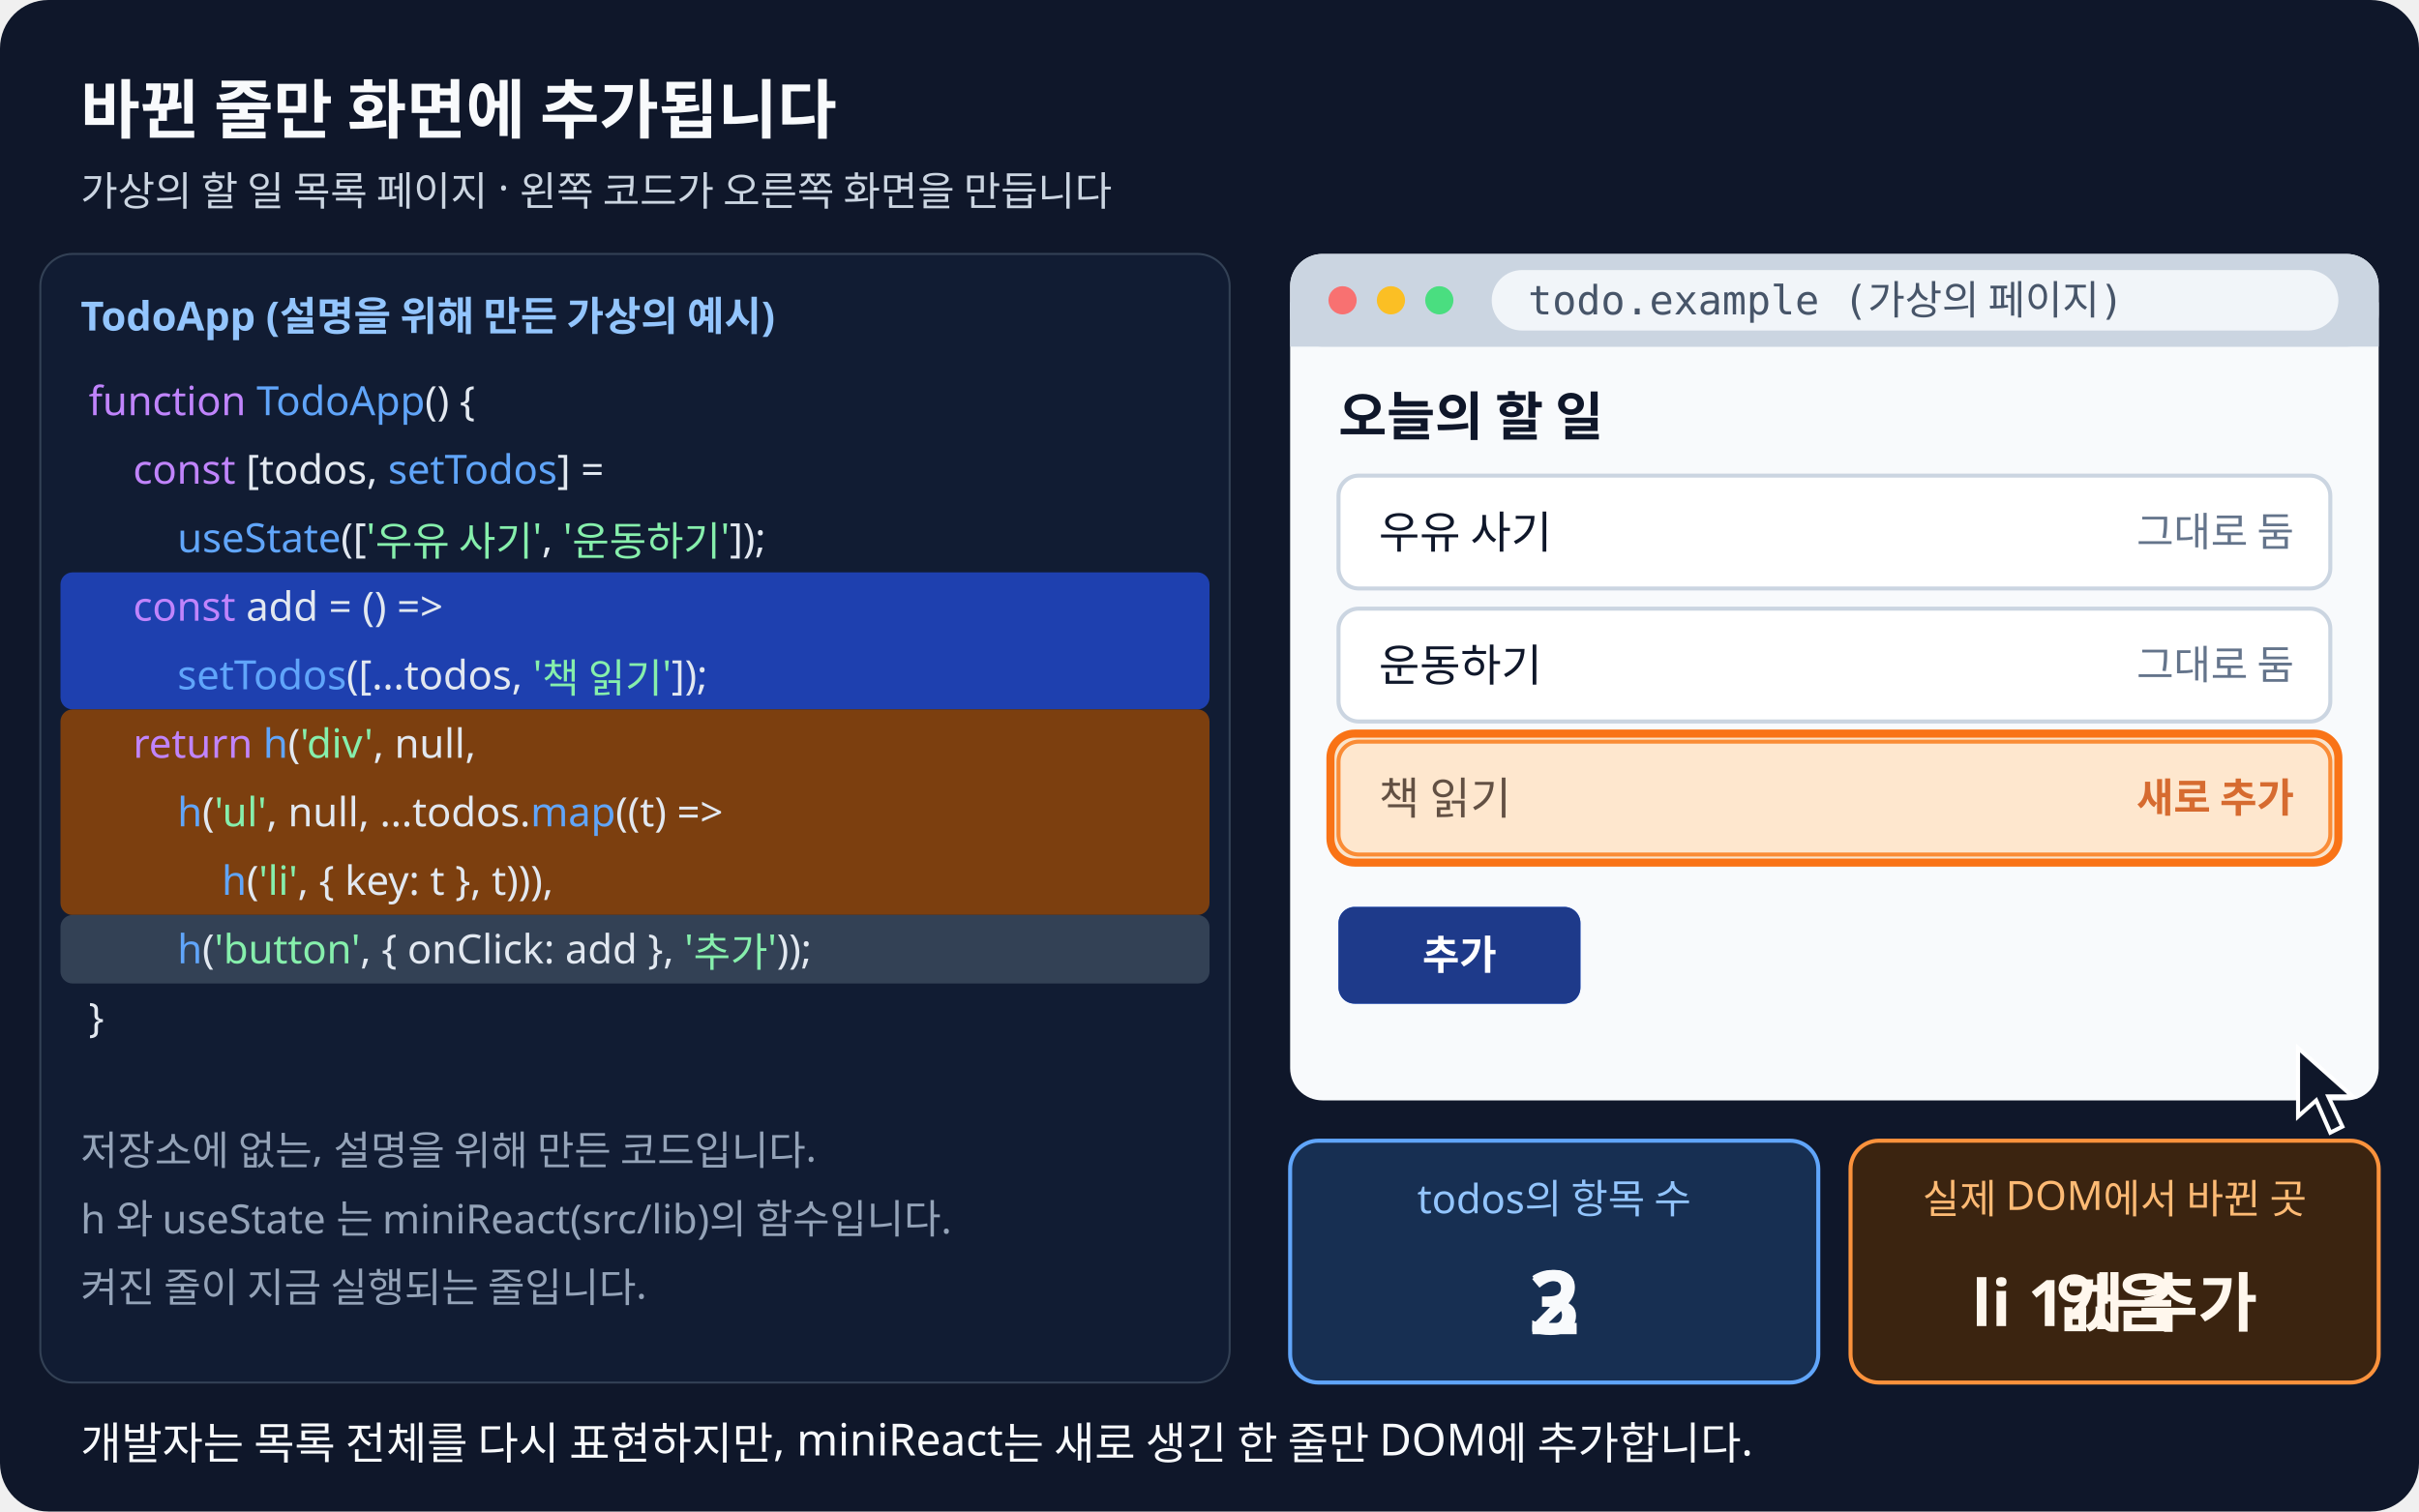
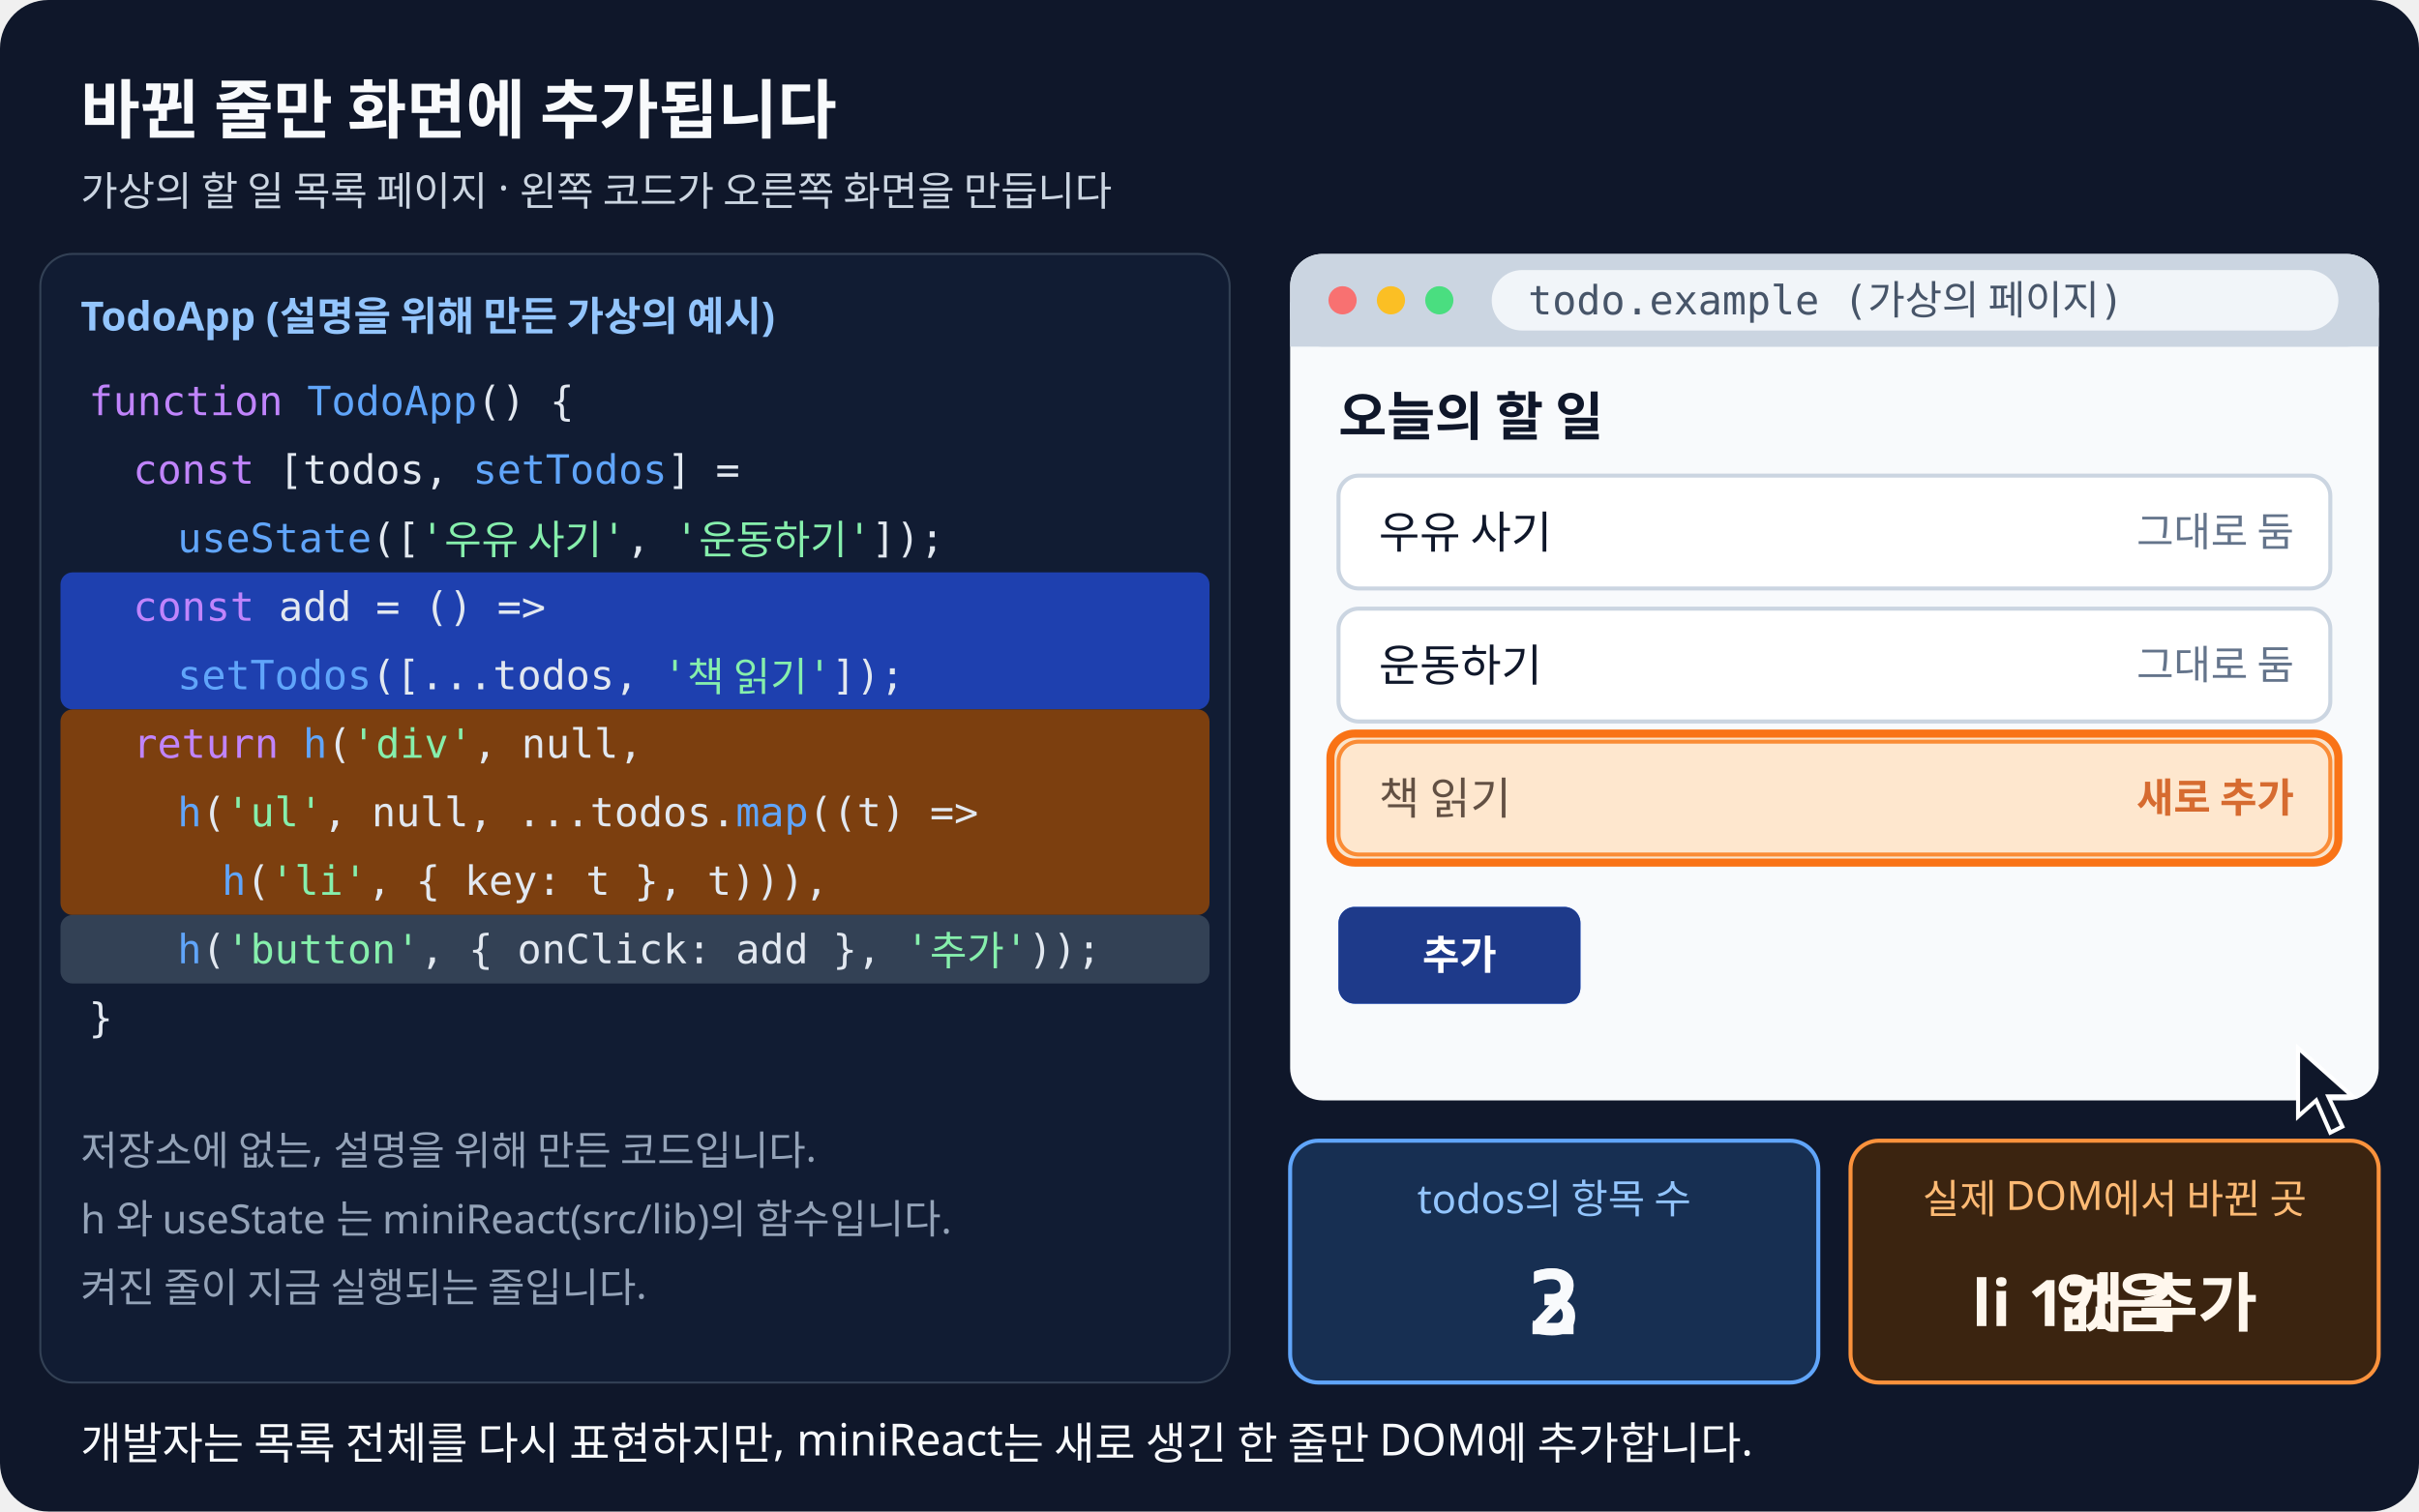
<svg xmlns="http://www.w3.org/2000/svg" viewBox="0 0 1200 750" width="1200" height="750" role="img" aria-label="가상의 할 일 목록 페이지와 그 코드. 추가 버튼을 누르면 setTodos 줄과 화면을 표현하는 줄이 차례로 켜지고, 화면에는 기존 두 줄은 그대로 둔 채 새 줄 하나만 추가된다">
  <style>
    text { font-family: Pretendard, 'Malgun Gothic', 'Apple SD Gothic Neo', 'Noto Sans KR', sans-serif; }
-     .mono { font-family: Consolas, 'D2Coding', 'JetBrains Mono', monospace; }
+     .mono, .mono text { font-family: Consolas, 'D2Coding', 'JetBrains Mono', monospace; }
    .hc { animation: hc 10s linear infinite; }
    .hs { animation: hs 10s linear infinite; }
    .hr { animation: hr 10s linear infinite; }
    .c2 { animation: c2 10s linear infinite; }
    .c3 { animation: c3 10s linear infinite; }
    .d0 { animation: d0 10s linear infinite; }
    .d1 { animation: d1 10s linear infinite; }
    .keep { animation: keep 10s linear infinite; }
    .add { animation: add 10s linear infinite; }
    .fl { animation: fl 10s linear infinite; }
    .cur { animation: cur 10s ease-in-out infinite; }
    @keyframes hc { 0%, 13% { opacity: 0; } 15%, 19% { opacity: 1; } 20%, 100% { opacity: 0; } }
    @keyframes hs { 0%, 19% { opacity: 0; } 20%, 31% { opacity: 1; } 33%, 100% { opacity: 0; } }
    @keyframes hr { 0%, 32% { opacity: 0; } 34%, 56% { opacity: 1; } 59%, 100% { opacity: 0; } }
    @keyframes c2 { 0%, 21% { opacity: 1; } 22%, 96% { opacity: 0; } 100% { opacity: 1; } }
    @keyframes c3 { 0%, 21% { opacity: 0; } 22%, 95% { opacity: 1; } 98%, 100% { opacity: 0; } }
    @keyframes d0 { 0%, 56% { opacity: 1; } 58%, 95% { opacity: 0; } 100% { opacity: 1; } }
    @keyframes d1 { 0%, 56% { opacity: 0; } 58%, 95% { opacity: 1; } 98%, 100% { opacity: 0; } }
    @keyframes keep { 0%, 45% { opacity: 0; } 48%, 95% { opacity: 1; } 98%, 100% { opacity: 0; } }
    @keyframes add { 0%, 56% { opacity: 0; } 58%, 95% { opacity: 1; } 98%, 100% { opacity: 0; } }
    @keyframes fl { 0%, 56% { opacity: 0; } 58%, 70% { opacity: 1; } 76%, 100% { opacity: 0; } }
    @keyframes cur { 0% { transform: translate(0, 0); } 13%, 22% { transform: translate(-416px, -46px); } 40%, 100% { transform: translate(0, 0); } }
    @media (prefers-reduced-motion: reduce) { * { animation: none !important; } .hc, .hs, .hr, .c2, .d0, .fl { opacity: 0; } }
  </style>
  <rect x="0" y="0" width="1200" height="750" rx="24" fill="#0f172a" />
  <text x="40" y="66" font-size="32" font-weight="800" fill="#f8fafc">바뀐 줄만 화면에 추가됩니다</text>
  <text x="40" y="102" font-size="20" fill="#cbd5e1">가상의 할 일 목록 페이지 · 왼쪽 코드가 오른쪽 화면을 만듭니다</text>
  <rect x="20" y="126" width="590" height="560" rx="16" fill="#111c33" stroke="#334155" />
  <text x="40" y="164" font-size="20" font-weight="700" fill="#93c5fd">TodoApp (설명을 위해 만든 가상의 예시)</text>
  <rect class="hs" x="30" y="284" width="570" height="68" rx="6" fill="#1e40af" />
  <rect class="hr" x="30" y="352" width="570" height="102" rx="6" fill="#7c3f0f" />
  <rect class="hc" x="30" y="454" width="570" height="34" rx="6" fill="#334155" />
  <g class="mono" font-size="20" fill="#e2e8f0">
    <text x="44" y="206">
      <tspan fill="#c084fc">function</tspan>
      <tspan fill="#60a5fa">TodoApp</tspan>() {</text>
    <text x="66" y="240">
      <tspan fill="#c084fc">const</tspan> [todos, <tspan fill="#60a5fa">setTodos</tspan>] =</text>
    <text x="88" y="274">
      <tspan fill="#60a5fa">useState</tspan>([<tspan fill="#86efac">'우유 사기'</tspan>, <tspan fill="#86efac">'운동하기'</tspan>]);</text>
    <text x="66" y="308">
      <tspan fill="#c084fc">const</tspan> add = () =&gt;</text>
    <text x="88" y="342">
      <tspan fill="#60a5fa">setTodos</tspan>([...todos, <tspan fill="#86efac">'책 읽기'</tspan>]);</text>
    <text x="66" y="376">
      <tspan fill="#c084fc">return</tspan>
      <tspan fill="#60a5fa">h</tspan>(<tspan fill="#86efac">'div'</tspan>, null,</text>
    <text x="88" y="410">
      <tspan fill="#60a5fa">h</tspan>(<tspan fill="#86efac">'ul'</tspan>, null, ...todos.<tspan fill="#60a5fa">map</tspan>((t) =&gt;</text>
    <text x="110" y="444">
      <tspan fill="#60a5fa">h</tspan>(<tspan fill="#86efac">'li'</tspan>, { key: t }, t))),</text>
    <text x="88" y="478">
      <tspan fill="#60a5fa">h</tspan>(<tspan fill="#86efac">'button'</tspan>, { onClick: add }, <tspan fill="#86efac">'추가'</tspan>));</text>
    <text x="44" y="512">}</text>
  </g>
  <text x="40" y="578" font-size="20" fill="#94a3b8">저장소에 없는, 설명을 위해 만든 코드입니다.</text>
  <text x="40" y="612" font-size="20" fill="#94a3b8">h 와 useState 는 miniReact(src/lib)의 함수입니다.</text>
  <text x="40" y="646" font-size="20" fill="#94a3b8">켜진 줄이 지금 실행되는 줄입니다.</text>
  <rect x="640" y="126" width="540" height="420" rx="16" fill="#f8fafc" />
  <rect x="640" y="126" width="540" height="46" rx="16" fill="#cbd5e1" />
  <rect x="640" y="150" width="540" height="22" fill="#cbd5e1" />
  <circle cx="666" cy="149" r="7" fill="#f87171" />
  <circle cx="690" cy="149" r="7" fill="#fbbf24" />
  <circle cx="714" cy="149" r="7" fill="#4ade80" />
  <rect x="740" y="134" width="420" height="30" rx="15" fill="#f1f5f9" />
  <text class="mono" x="758" y="156" font-size="20" fill="#475569">todo.example (가상의 페이지)</text>
  <text x="664" y="216" font-size="26" font-weight="800" fill="#0f172a">오늘의 할 일</text>
  <rect x="664" y="236" width="492" height="56" rx="10" fill="#ffffff" stroke="#cbd5e1" stroke-width="2" />
  <text x="684" y="272" font-size="22" fill="#0f172a">우유 사기</text>
  <text class="keep" x="1138" y="271" font-size="20" fill="#64748b" text-anchor="end">그대로 둠</text>
  <rect x="664" y="302" width="492" height="56" rx="10" fill="#ffffff" stroke="#cbd5e1" stroke-width="2" />
  <text x="684" y="338" font-size="22" fill="#0f172a">운동하기</text>
  <text class="keep" x="1138" y="337" font-size="20" fill="#64748b" text-anchor="end">그대로 둠</text>
  <g class="add">
    <rect x="664" y="368" width="492" height="56" rx="10" fill="#ffffff" stroke="#f97316" stroke-width="2" />
    <text x="684" y="404" font-size="22" fill="#0f172a">책 읽기</text>
    <text x="1138" y="403" font-size="20" font-weight="700" fill="#c2410c" text-anchor="end">새로 추가</text>
  </g>
  <rect class="fl" x="660" y="364" width="500" height="64" rx="12" fill="#fdba74" fill-opacity=".35" stroke="#f97316" stroke-width="4" />
  <rect x="664" y="450" width="120" height="48" rx="8" fill="#2563eb" />
  <rect class="hc" x="664" y="450" width="120" height="48" rx="8" fill="#1e3a8a" />
  <text x="724" y="481" font-size="20" font-weight="700" fill="#ffffff" text-anchor="middle">추가</text>
  <rect x="640" y="566" width="262" height="120" rx="14" fill="#172f52" stroke="#60a5fa" stroke-width="2" />
  <text x="771" y="602" font-size="20" fill="#93c5fd" text-anchor="middle">todos의 항목 수</text>
  <g class="mono" font-size="44" font-weight="700" fill="#f8fafc" text-anchor="middle">
    <text class="c2" x="771" y="662">2</text>
    <text class="c3" x="771" y="662">3</text>
  </g>
  <rect x="918" y="566" width="262" height="120" rx="14" fill="#3b2410" stroke="#fb923c" stroke-width="2" />
  <text x="1049" y="602" font-size="20" fill="#fdba74" text-anchor="middle">실제 DOM에서 바뀐 곳</text>
  <text class="d0" x="1049" y="658" font-size="32" font-weight="700" fill="#fff7ed" text-anchor="middle">없음</text>
  <text class="d1" x="1049" y="658" font-size="32" font-weight="700" fill="#fff7ed" text-anchor="middle">li 1개 추가</text>
  <g class="cur">
    <path d="M1140 520 L1140 554 L1149 546 L1156 562 L1162 559 L1155 544 L1167 544 Z" fill="#0f172a" stroke="#ffffff" stroke-width="2" />
  </g>
  <text x="40" y="724" font-size="22" fill="#f8fafc">개발자는 목록 전체를 다시 표현하지만, miniReact는 새로 생긴 한 줄만 DOM에 추가합니다.</text>
</svg>
